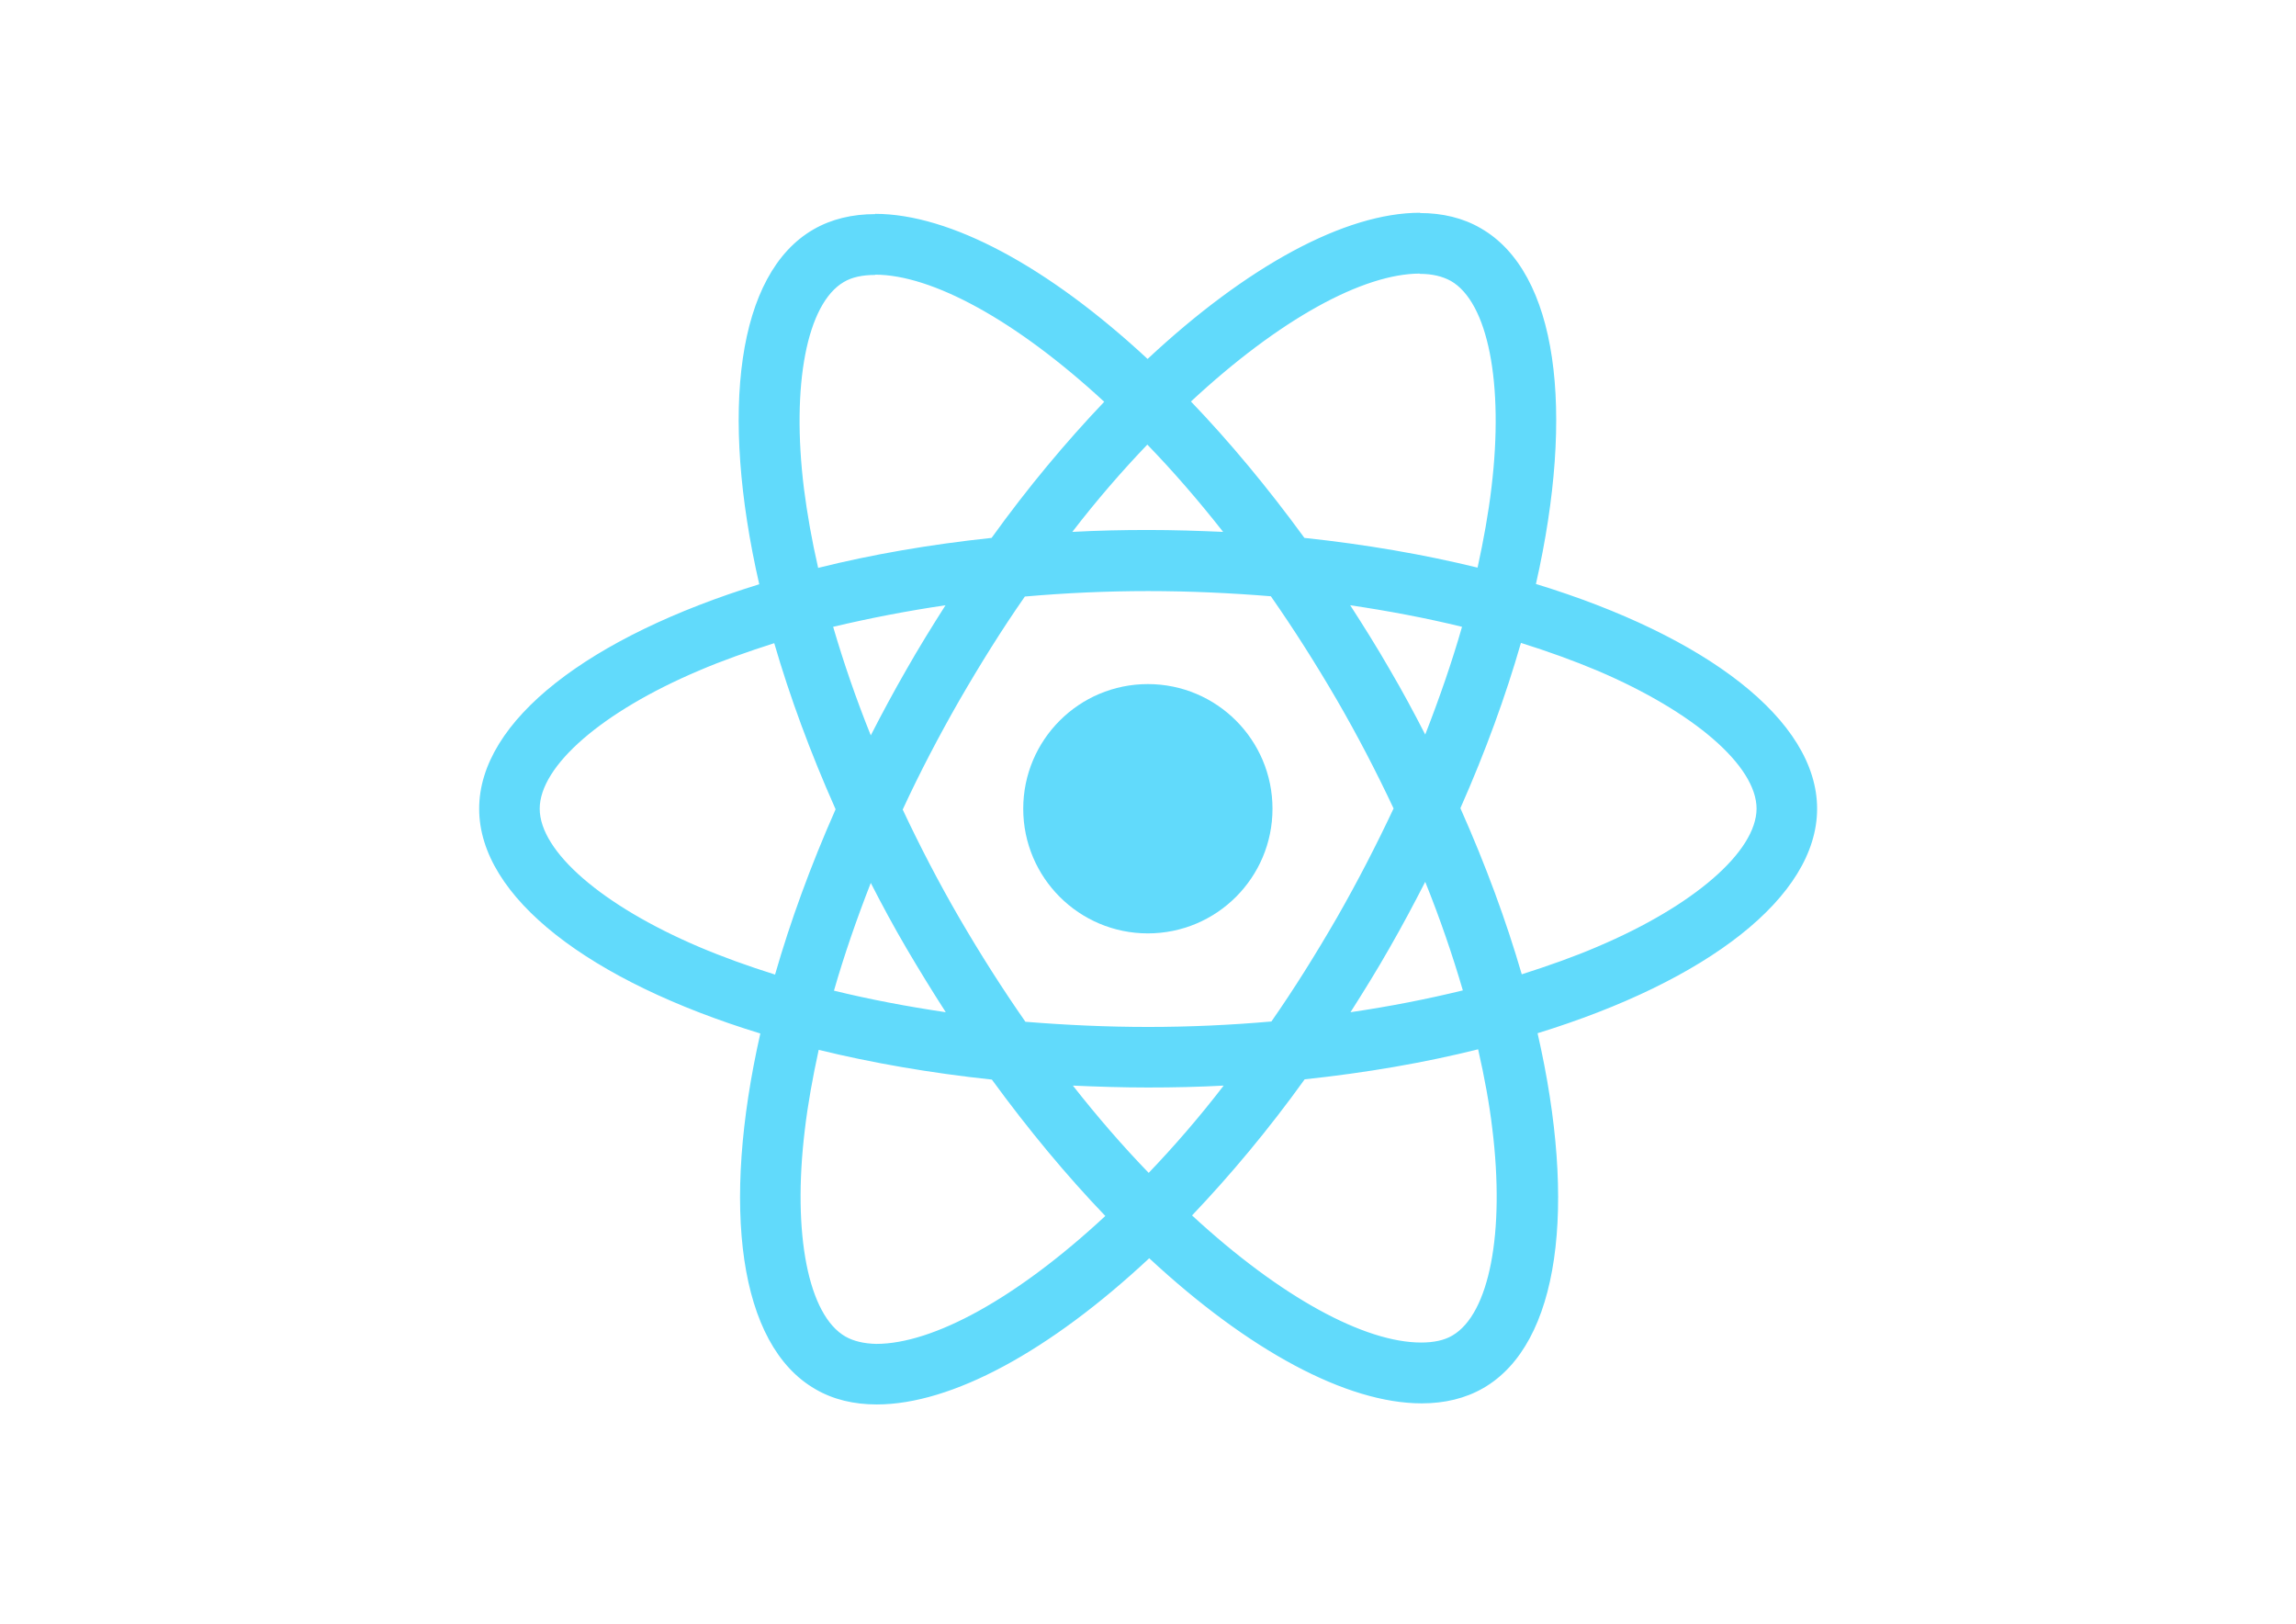
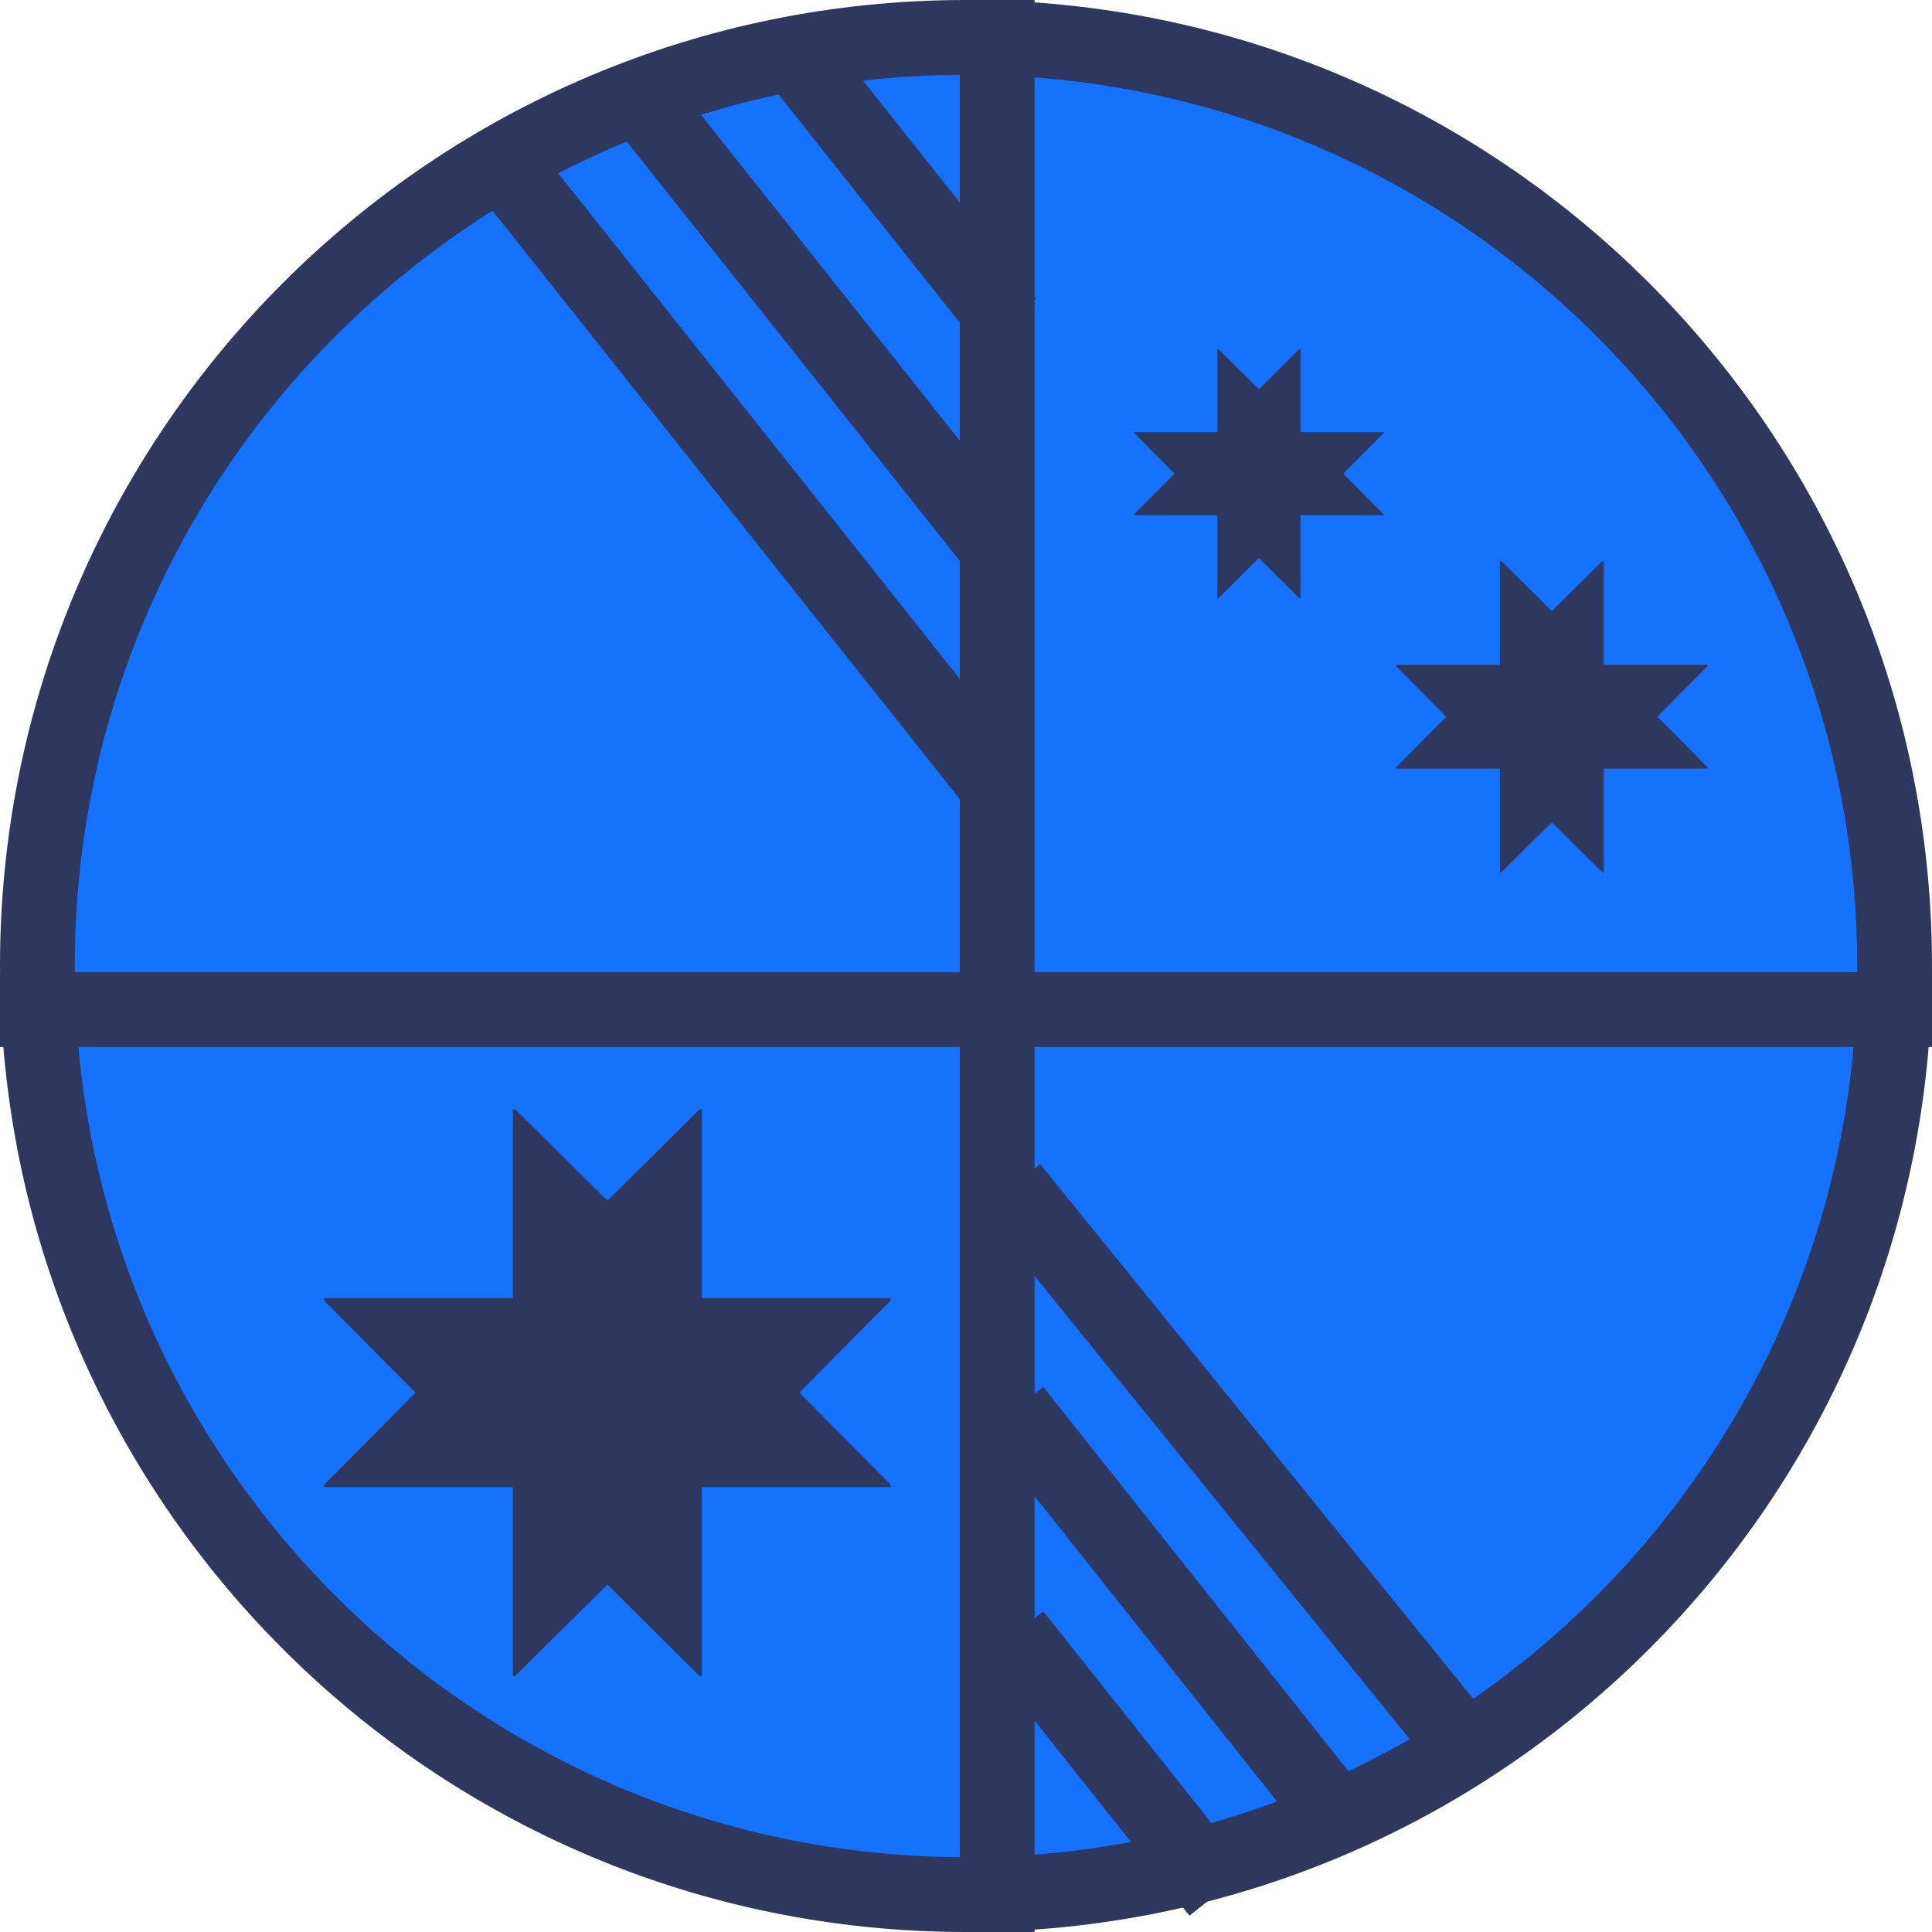
- <svg xmlns="http://www.w3.org/2000/svg" viewBox="0 0 841.9 595.3">
-   <g fill="#61DAFB">
-     <path d="M666.3 296.5c0-32.5-40.7-63.3-103.1-82.4 14.4-63.6 8-114.2-20.2-130.4-6.5-3.8-14.1-5.6-22.4-5.6v22.3c4.6 0 8.3.9 11.4 2.6 13.6 7.8 19.5 37.5 14.9 75.7-1.1 9.4-2.9 19.3-5.1 29.4-19.6-4.8-41-8.5-63.5-10.9-13.5-18.5-27.5-35.3-41.6-50 32.6-30.3 63.2-46.9 84-46.9V78c-27.5 0-63.5 19.6-99.9 53.6-36.4-33.8-72.4-53.2-99.9-53.2v22.3c20.7 0 51.4 16.5 84 46.6-14 14.7-28 31.4-41.3 49.9-22.6 2.4-44 6.1-63.6 11-2.3-10-4-19.7-5.2-29-4.7-38.2 1.1-67.9 14.6-75.8 3-1.8 6.9-2.6 11.5-2.6V78.5c-8.4 0-16 1.8-22.6 5.6-28.1 16.2-34.4 66.7-19.9 130.1-62.2 19.2-102.7 49.9-102.7 82.3 0 32.5 40.7 63.3 103.1 82.4-14.4 63.6-8 114.2 20.2 130.4 6.5 3.8 14.1 5.6 22.5 5.6 27.5 0 63.5-19.6 99.9-53.6 36.4 33.8 72.4 53.2 99.9 53.2 8.4 0 16-1.8 22.6-5.6 28.1-16.2 34.4-66.7 19.9-130.1 62-19.1 102.5-49.9 102.5-82.3zm-130.2-66.7c-3.7 12.9-8.3 26.2-13.5 39.5-4.1-8-8.4-16-13.1-24-4.6-8-9.5-15.8-14.4-23.4 14.2 2.1 27.9 4.7 41 7.9zm-45.8 106.5c-7.8 13.5-15.8 26.3-24.1 38.2-14.9 1.3-30 2-45.2 2-15.1 0-30.2-.7-45-1.9-8.3-11.9-16.4-24.6-24.2-38-7.6-13.1-14.5-26.4-20.8-39.8 6.2-13.4 13.2-26.8 20.7-39.9 7.8-13.5 15.8-26.3 24.1-38.2 14.9-1.3 30-2 45.2-2 15.1 0 30.2.7 45 1.9 8.3 11.9 16.4 24.6 24.2 38 7.6 13.1 14.5 26.4 20.8 39.8-6.3 13.4-13.2 26.8-20.7 39.9zm32.3-13c5.4 13.4 10 26.8 13.8 39.8-13.1 3.2-26.9 5.9-41.2 8 4.9-7.7 9.8-15.6 14.4-23.7 4.6-8 8.9-16.1 13-24.1zM421.2 430c-9.3-9.6-18.6-20.3-27.8-32 9 .4 18.2.7 27.5.7 9.4 0 18.7-.2 27.8-.7-9 11.7-18.3 22.4-27.5 32zm-74.4-58.9c-14.2-2.1-27.9-4.7-41-7.9 3.7-12.9 8.3-26.2 13.5-39.5 4.1 8 8.4 16 13.1 24 4.7 8 9.5 15.8 14.4 23.4zM420.7 163c9.3 9.6 18.6 20.3 27.8 32-9-.4-18.2-.7-27.5-.7-9.4 0-18.7.2-27.8.7 9-11.7 18.3-22.4 27.5-32zm-74 58.9c-4.9 7.7-9.8 15.6-14.4 23.7-4.6 8-8.9 16-13 24-5.4-13.4-10-26.8-13.8-39.8 13.1-3.1 26.9-5.8 41.2-7.9zm-90.5 125.2c-35.4-15.1-58.3-34.9-58.3-50.6 0-15.7 22.9-35.6 58.3-50.6 8.6-3.7 18-7 27.7-10.1 5.7 19.6 13.2 40 22.5 60.9-9.2 20.8-16.6 41.1-22.2 60.6-9.9-3.1-19.3-6.5-28-10.2zM310 490c-13.6-7.8-19.5-37.5-14.9-75.7 1.1-9.4 2.9-19.3 5.1-29.4 19.6 4.8 41 8.5 63.5 10.9 13.5 18.5 27.5 35.3 41.6 50-32.6 30.3-63.2 46.9-84 46.9-4.5-.1-8.3-1-11.3-2.7zm237.2-76.2c4.7 38.2-1.1 67.9-14.6 75.8-3 1.8-6.9 2.6-11.5 2.6-20.7 0-51.4-16.5-84-46.6 14-14.7 28-31.4 41.3-49.9 22.6-2.4 44-6.1 63.6-11 2.3 10.1 4.1 19.8 5.2 29.1zm38.5-66.7c-8.6 3.7-18 7-27.7 10.1-5.7-19.6-13.2-40-22.5-60.9 9.2-20.8 16.6-41.1 22.2-60.6 9.9 3.1 19.3 6.5 28.1 10.2 35.4 15.1 58.3 34.9 58.3 50.6-.1 15.7-23 35.6-58.4 50.6zM320.8 78.4z" />
-     <circle cx="420.9" cy="296.5" r="45.7" />
-     <path d="M520.5 78.1z" />
-   </g>
+ <svg xmlns="http://www.w3.org/2000/svg" width="155" height="155" viewBox="0 0 155 155" fill="none">
+   <circle cx="77.5" cy="77.5" r="74.5" fill="#1472FF" stroke="#2E385E" stroke-width="6" />
+   <line x1="80" x2="80" y2="155" stroke="#2E385E" stroke-width="6" />
+   <path fill-rule="evenodd" clip-rule="evenodd" d="M41.153 103.842L41.153 103.842V104.153H40.842L40.842 104.153H26V104.337L33.33 111.73L26 119.123V119.307H40.842L40.843 119.307H41.153V119.618L41.153 119.618V134.46H41.337L48.73 127.13L56.123 134.46H56.307V119.618L56.307 119.618V119.307H56.307L56.307 119.307H56.617L56.618 119.307H71.46V119.123L64.13 111.73L71.46 104.337V104.154H56.618L56.618 104.153H56.307V103.842L56.307 103.842V89H56.123L48.73 96.33L41.337 89H41.153V103.842ZM41.153 104.153H56.307V104.153H41.153V104.153H41.153V104.153Z" fill="#2E385E" />
+   <path fill-rule="evenodd" clip-rule="evenodd" d="M120.333 53.162L120.333 53.162L120.333 53.333H120.162L120.162 53.333H112V53.434L116.031 57.5L112 61.566V61.667L120.162 61.667L120.162 61.667L120.333 61.667L120.333 61.838L120.333 70H120.434L124.5 65.969L128.566 70H128.667V61.838L128.667 61.667H128.667L128.667 61.667H128.837L128.838 61.667H137V61.566L132.969 57.5L137 53.434V53.334H128.838L128.838 53.333H128.667V53.162L128.667 53.162V45H128.566L124.5 49.031L120.434 45H120.333V53.162ZM120.333 53.333L120.333 53.333V53.333H120.333V53.333Z" fill="#2E385E" />
+   <path fill-rule="evenodd" clip-rule="evenodd" d="M97.667 34.53L97.667 34.53V34.667H97.53L97.53 34.667H91V34.747L94.225 38L91 41.253V41.333H97.53L97.53 41.333H97.667V41.47L97.667 48H97.747L101 44.775L104.253 48H104.333V41.47L104.333 41.333H104.333L104.333 41.334H104.47L104.47 41.333H111V41.253L107.775 38L111 34.748V34.667H104.47L104.47 34.667H104.333V34.53L104.333 34.53V28H104.253L101 31.225L97.748 28H97.667V34.53ZM97.667 34.667L97.667 34.667V34.667H97.667V34.667Z" fill="#2E385E" />
+   <line y1="81" x2="155" y2="81" stroke="#2E385E" stroke-width="6" />
+   <line x1="52.349" y1="9.134" x2="79.349" y2="43.134" stroke="#2E385E" stroke-width="6" />
+   <line x1="40.349" y1="13.134" x2="79.789" y2="62.799" stroke="#2E385E" stroke-width="6" />
+   <line x1="64.349" y1="5.134" x2="80.779" y2="25.824" stroke="#2E385E" stroke-width="6" />
+   <line x1="81.349" y1="113.134" x2="106.486" y2="144.788" stroke="#2E385E" stroke-width="6" />
+   <line x1="81.122" y1="95.28" x2="116.628" y2="139.127" stroke="#2E385E" stroke-width="6" />
+   <line x1="81.349" y1="131.134" x2="97.779" y2="151.824" stroke="#2E385E" stroke-width="6" />
</svg>
